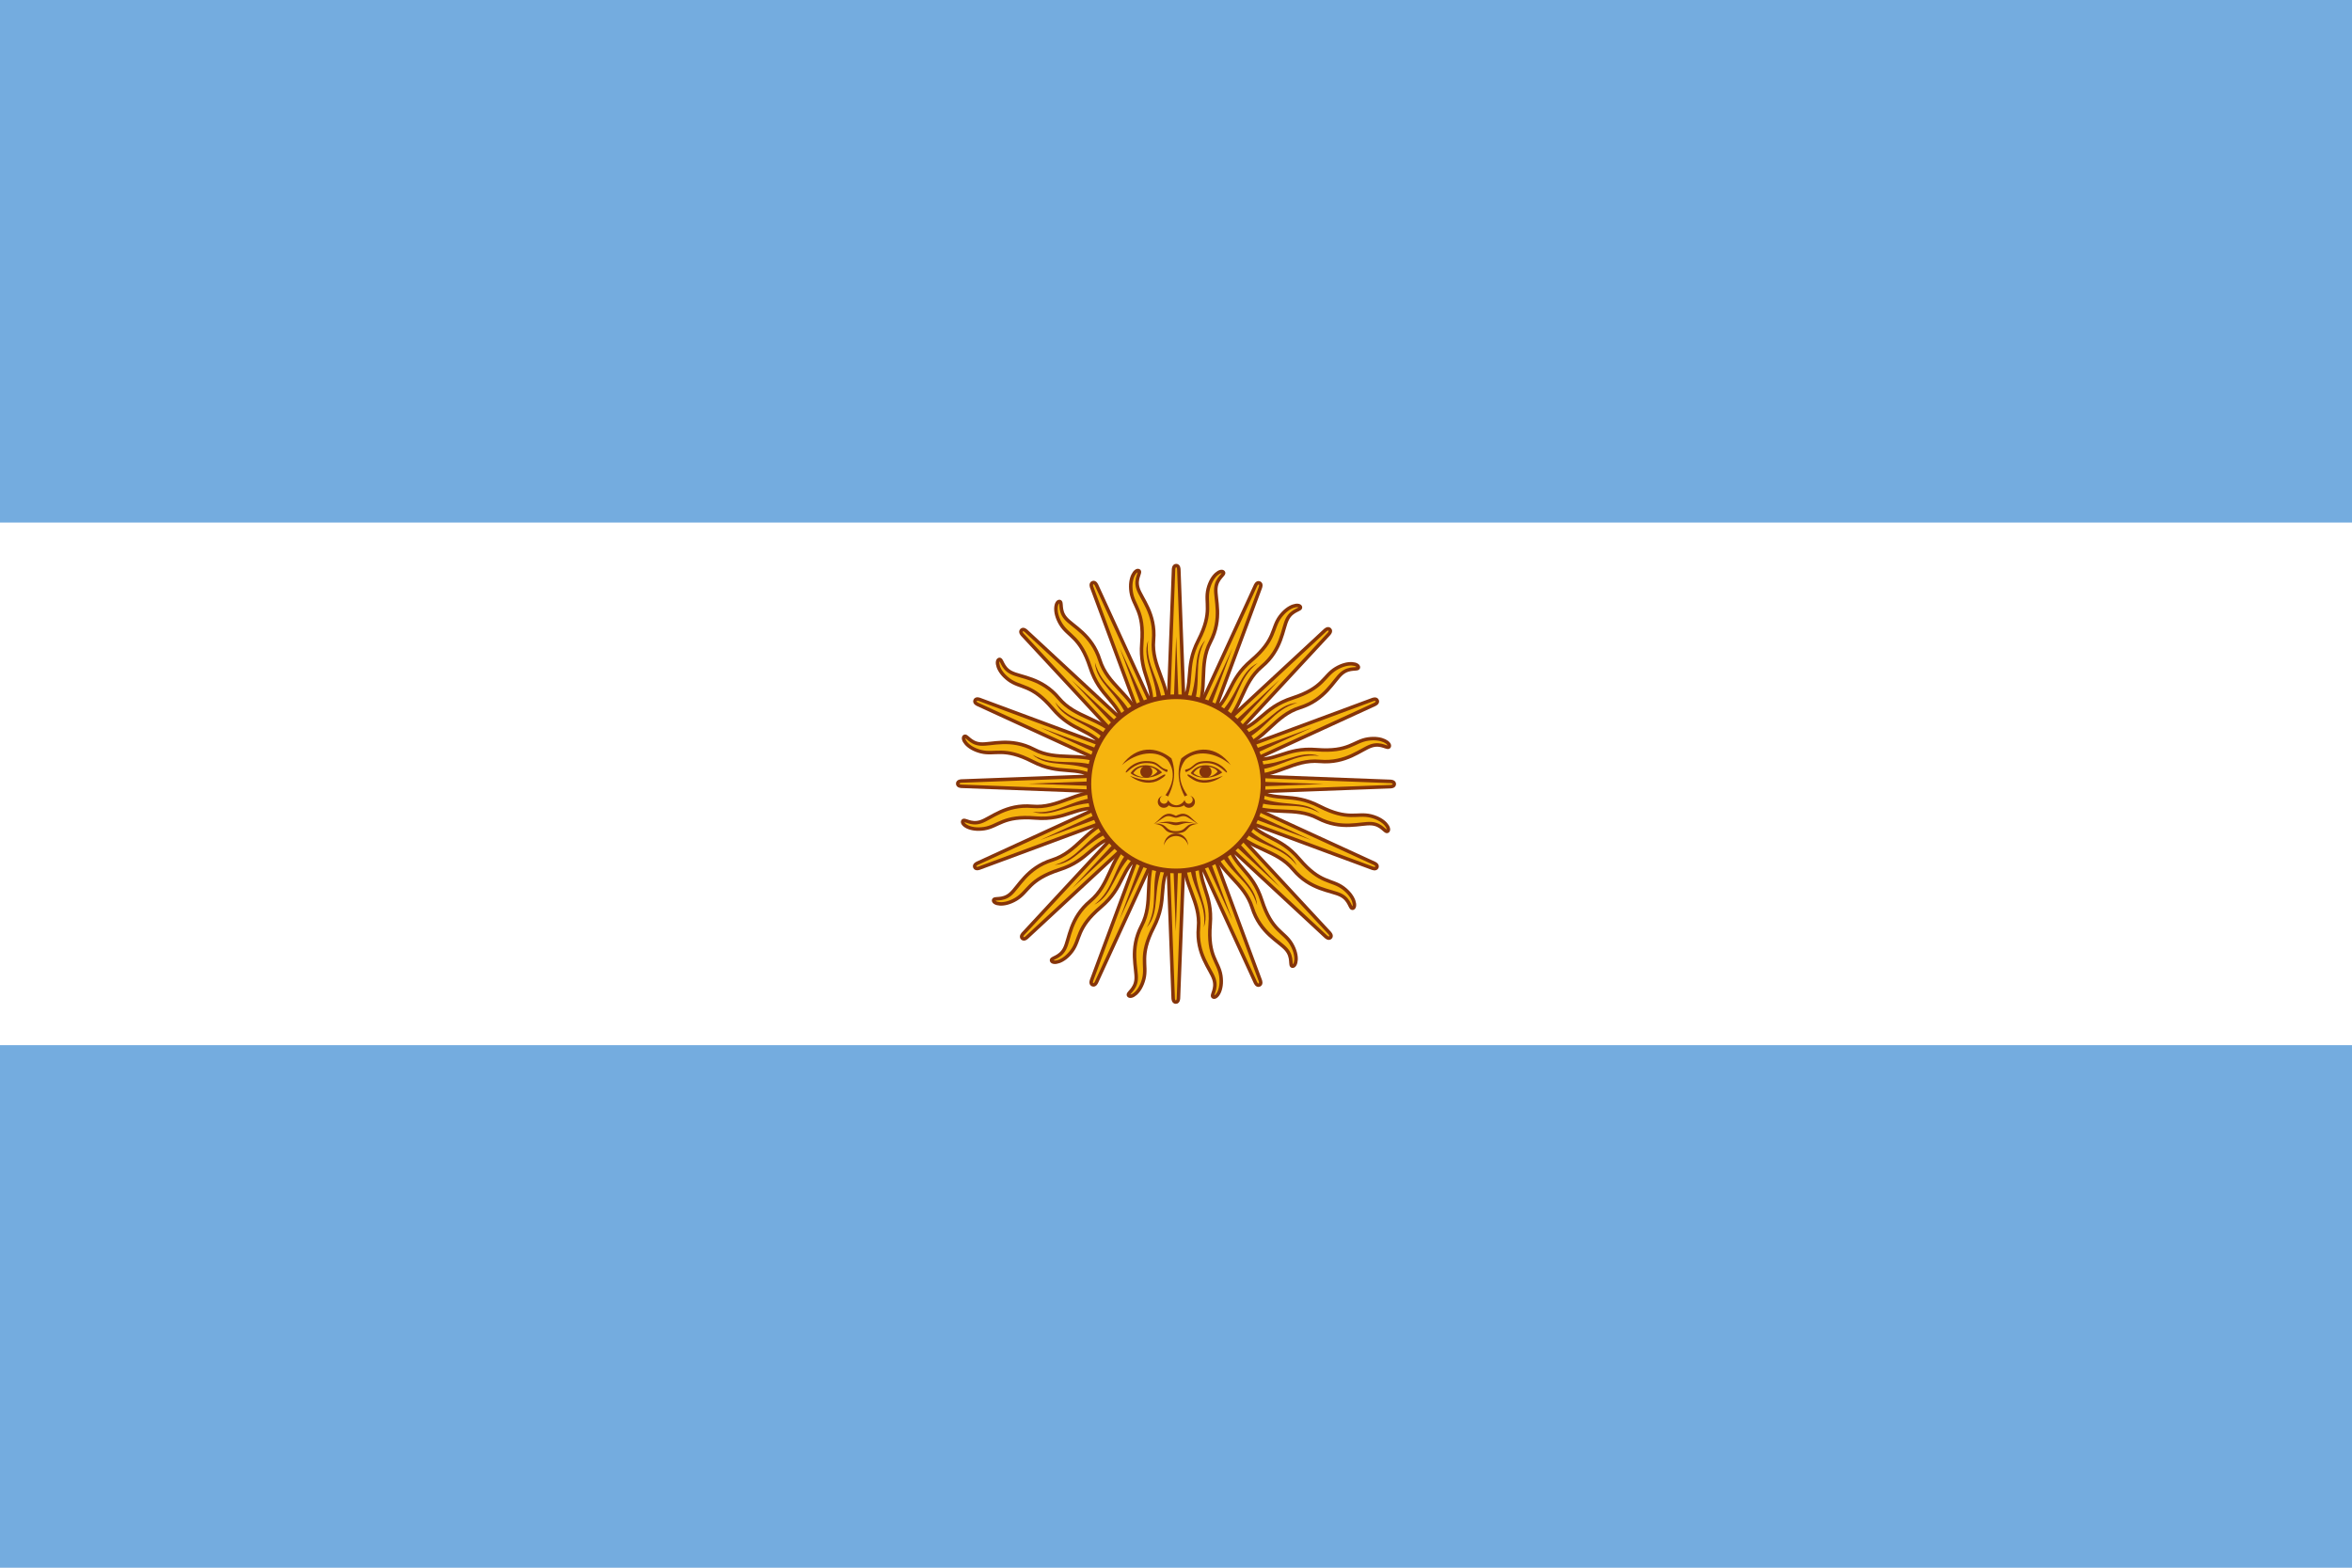
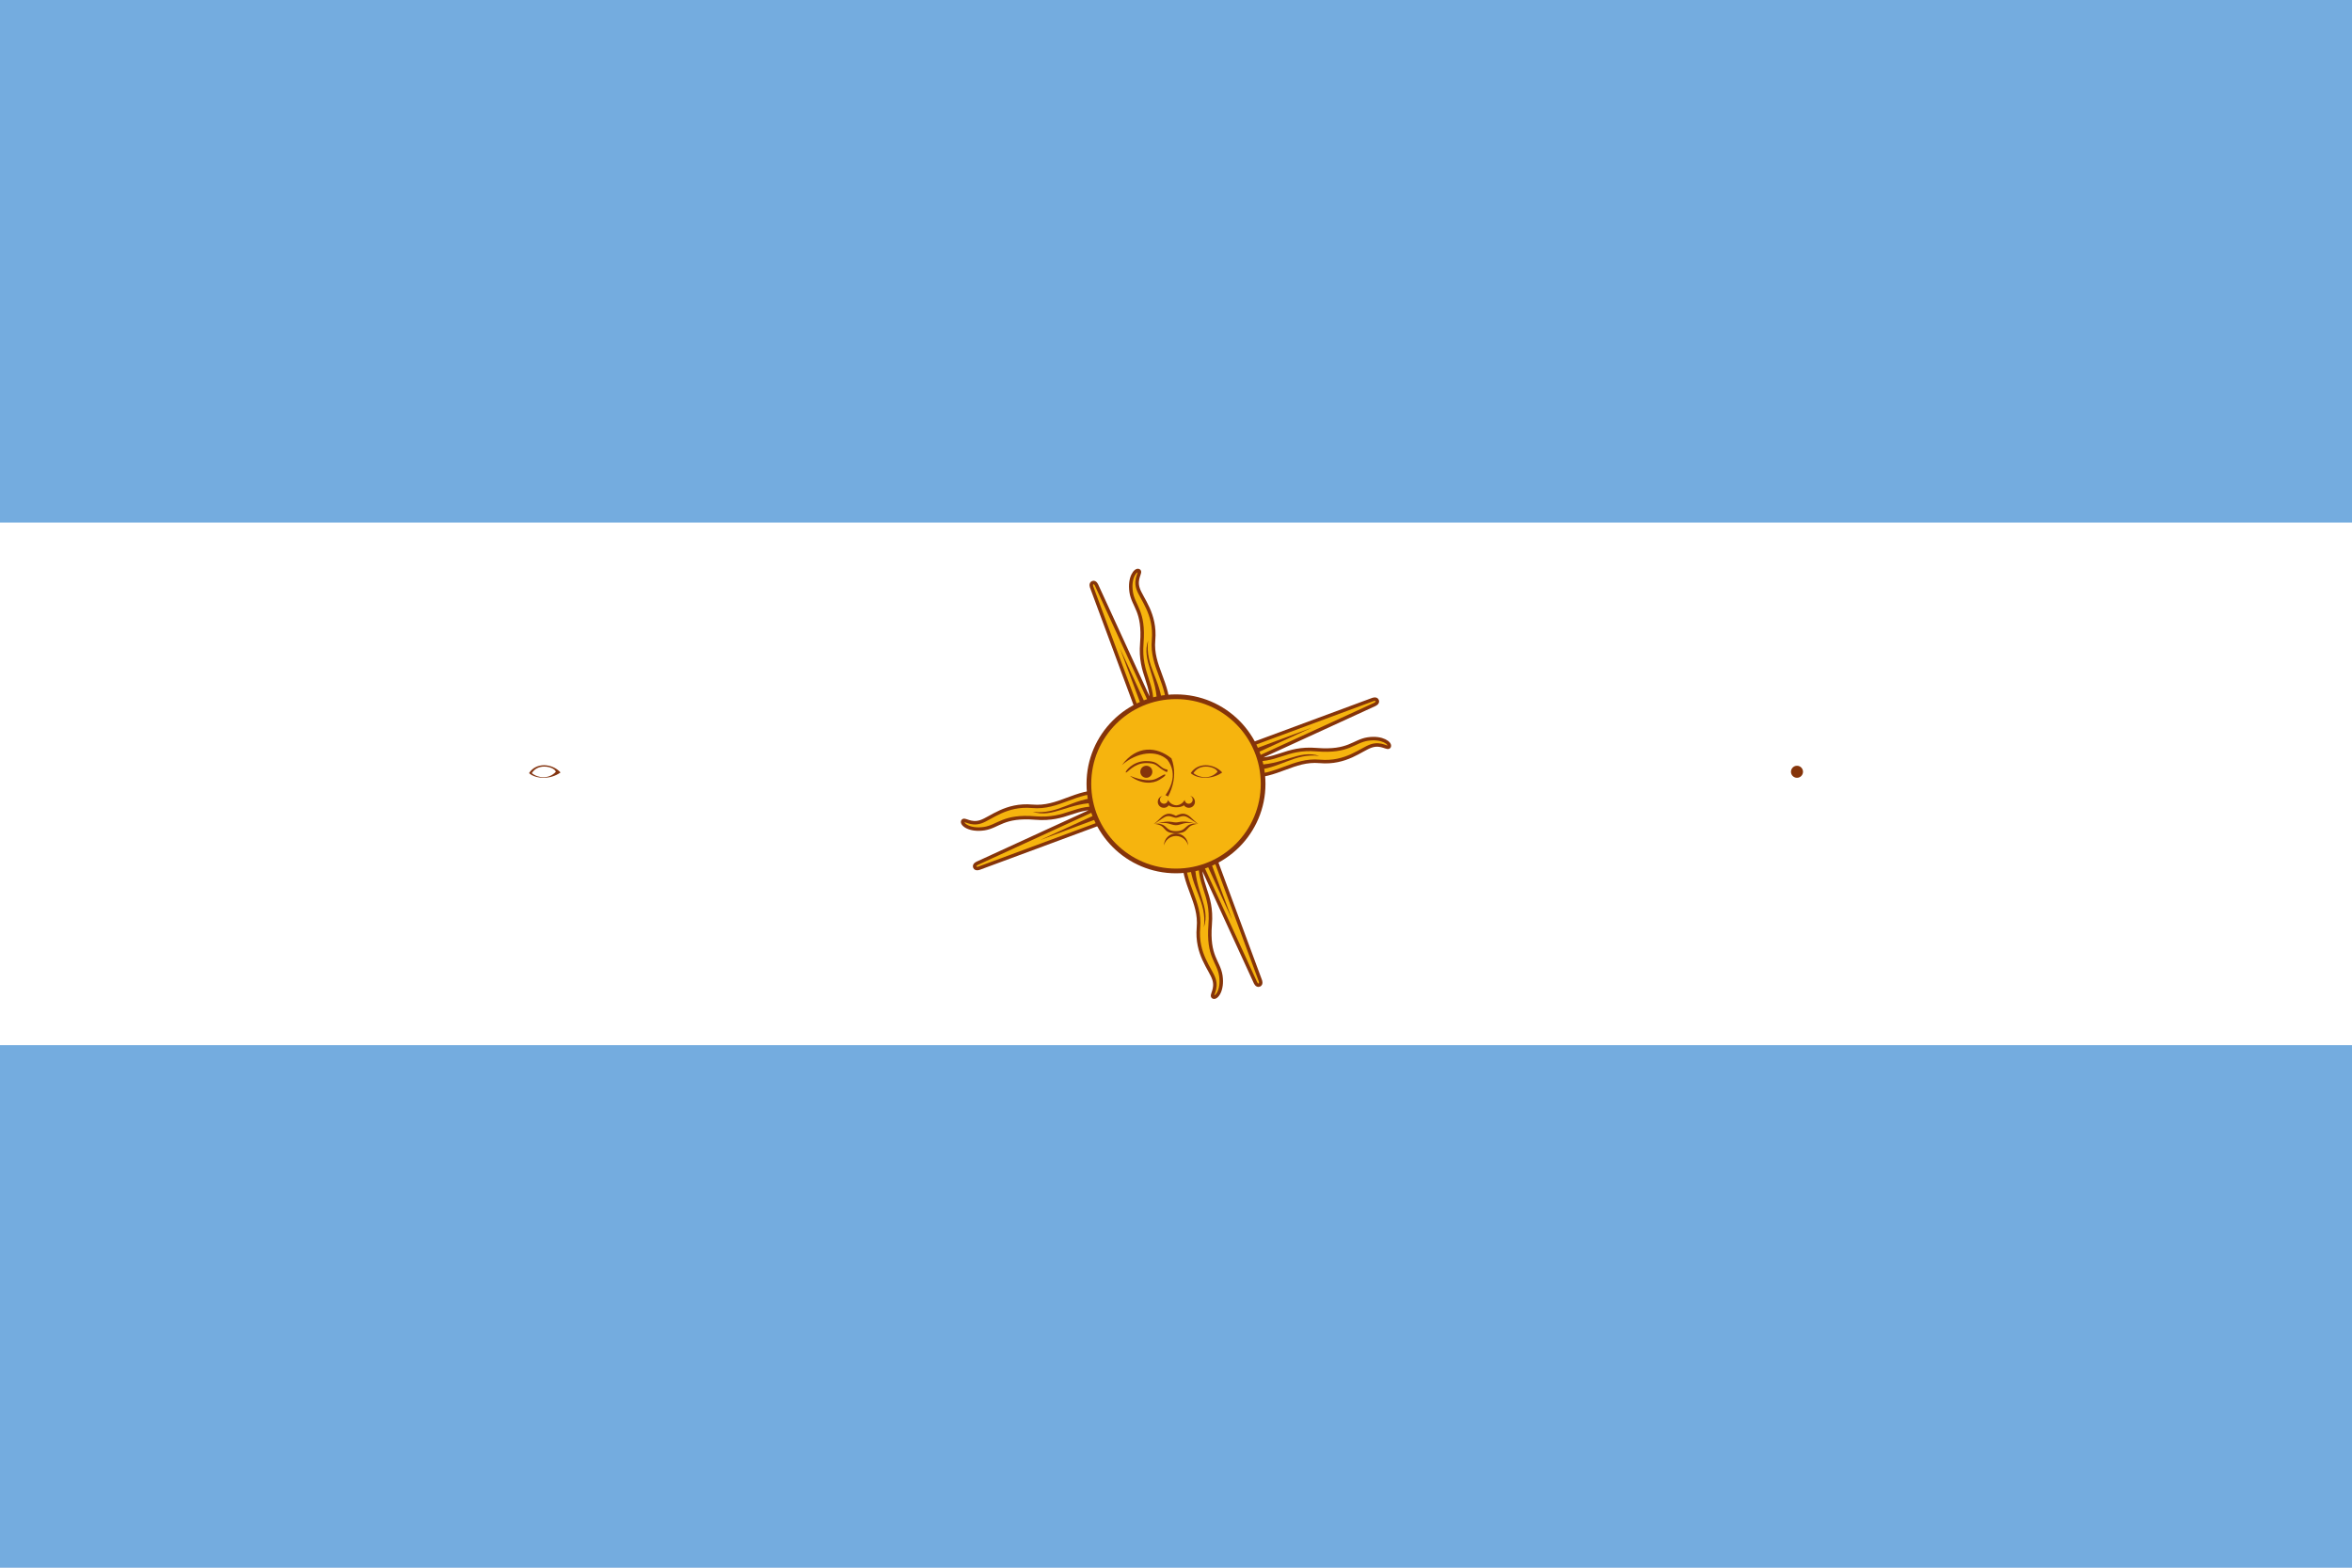
- <svg xmlns="http://www.w3.org/2000/svg" xmlns:xlink="http://www.w3.org/1999/xlink" width="750" height="500" version="1">
-   <path fill="#74acdf" d="M0 0h750v500H0z" />
-   <path fill="#fff" d="M0 166.67h750v166.67H0z" />
+ <svg xmlns="http://www.w3.org/2000/svg" version="1.1" id="Capa_1" x="0px" y="0px" width="75px" height="50px" viewBox="0 0 75 50" enable-background="new 0 0 75 50" xml:space="preserve">
+   <path fill="#74ACDF" d="M0,0h75v50H0V0z" />
+   <path fill="#FFFFFF" d="M0,16.667h75v16.667H0V16.667z" />
  <g id="c" transform="translate(-25)">
-     <path id="a" fill="#f6b40e" stroke="#85340a" stroke-width="1.112" d="M396.84 251.3l28.45 62s.48 1.2 1.27.86c.8-.33.3-1.5.3-1.5l-23.7-63.97m-.7 24.1c-.34 9.44 5.46 14.63 4.7 23.05-.75 8.42 3.87 13.18 4.94 16.45 1.08 3.27-1.15 5.23-.2 5.7.98.46 3.08-2.12 2.4-6.78-.7-4.65-4.22-6.04-3.4-16.32.84-10.28-4.2-12.68-2.97-22.06" />
-     <use width="800" height="500" xlink:href="#a" transform="matrix(.924 .383 -.383 .924 126.119 -134.043)" />
-     <use width="800" height="500" xlink:href="#a" transform="matrix(.707 .707 -.707 .707 293.934 -209.619)" />
-     <use width="800" height="500" xlink:href="#a" transform="matrix(.383 .924 -.924 .383 477.897 -215.223)" />
-     <path id="b" fill="#85340a" d="M404.3 274.4c.46 9.06 5.6 13.07 4.6 21.32 2.2-6.52-3.13-11.58-2.83-21.22m-7.65-23.75l19.5 42.57-16.34-43.88" />
-     <use width="800" height="500" xlink:href="#b" transform="matrix(.924 .383 -.383 .924 126.119 -134.043)" />
-     <use width="800" height="500" xlink:href="#b" transform="matrix(.707 .707 -.707 .707 293.934 -209.619)" />
-     <use width="800" height="500" xlink:href="#b" transform="matrix(.383 .924 -.924 .383 477.897 -215.223)" />
+     <path id="a" fill="#F6B40E" stroke="#85340A" stroke-width="0.111" d="M62.184,25.13l2.845,6.2c0,0,0.048,0.12,0.127,0.086   c0.08-0.033,0.03-0.15,0.03-0.15l-2.37-6.397 M62.746,27.279c-0.034,0.944,0.546,1.463,0.47,2.305   c-0.075,0.842,0.387,1.318,0.494,1.645c0.108,0.327-0.115,0.523-0.02,0.57c0.098,0.046,0.308-0.212,0.24-0.678   c-0.07-0.465-0.422-0.604-0.34-1.632c0.084-1.028-0.42-1.268-0.297-2.206" />
+     <g transform="matrix(.924 .383 -.383 .924 126.119 -134.043)">
+       <path id="a_1_" fill="#F6B40E" stroke="#85340A" stroke-width="0.111" d="M62.155,25.015l0.254,6.818    c0,0-0.001,0.129,0.084,0.128c0.086,0,0.085-0.127,0.085-0.127l0.26-6.818 M61.852,27.216c-0.393,0.859-0.056,1.561-0.449,2.31    c-0.392,0.75-0.147,1.366-0.174,1.709c-0.025,0.343-0.306,0.439-0.236,0.519c0.073,0.08,0.366-0.078,0.481-0.535    c0.114-0.457-0.158-0.72,0.311-1.638c0.472-0.918,0.098-1.333,0.571-2.152" />
+     </g>
+     <g transform="matrix(.707 .707 -.707 .707 293.934 -209.619)">
+       <path id="a_2_" fill="#F6B40E" stroke="#85340A" stroke-width="0.111" d="M62.183,24.862l-2.372,6.395    c0,0-0.051,0.119,0.029,0.151c0.08,0.033,0.127-0.085,0.127-0.085l2.847-6.198 M61.061,26.778    c-0.691,0.644-0.648,1.42-1.297,1.962c-0.648,0.542-0.658,1.206-0.813,1.512c-0.155,0.308-0.451,0.289-0.417,0.389    c0.037,0.102,0.368,0.068,0.649-0.31c0.279-0.378,0.129-0.725,0.914-1.394c0.786-0.667,0.6-1.193,1.35-1.77" />
+     </g>
+     <g transform="matrix(.383 .924 -.924 .383 477.897 -215.223)">
+       <path id="a_3_" fill="#F6B40E" stroke="#85340A" stroke-width="0.111" d="M62.269,24.771l-4.639,5.003c0,0-0.092,0.09-0.031,0.15    c0.061,0.061,0.15-0.03,0.15-0.03l5.003-4.64 M60.498,26.113c-0.885,0.33-1.143,1.065-1.95,1.317    c-0.807,0.253-1.07,0.863-1.331,1.087c-0.261,0.225-0.527,0.094-0.535,0.2c-0.005,0.108,0.314,0.204,0.718-0.038    c0.403-0.243,0.396-0.621,1.378-0.939c0.982-0.316,1.011-0.874,1.925-1.12" />
+     </g>
+     <path id="b" fill="#85340A" d="M62.93,27.44c0.046,0.906,0.56,1.307,0.46,2.132c0.22-0.652-0.313-1.158-0.283-2.122 M62.342,25.075   l1.95,4.257l-1.634-4.388" />
+     <g transform="matrix(.924 .383 -.383 .924 126.119 -134.043)">
+       <path id="b_1_" fill="#85340A" d="M61.959,27.435c-0.304,0.854,0.017,1.422-0.391,2.146c0.453-0.518,0.154-1.19,0.551-2.069     M62.322,25.024l0.171,4.68l0.171-4.68" />
+     </g>
+     <g transform="matrix(.707 .707 -.707 .707 293.934 -209.619)">
+       <path id="b_2_" fill="#85340A" d="M61.077,27.022c-0.608,0.673-0.528,1.32-1.182,1.833c0.617-0.305,0.598-1.04,1.3-1.7     M62.333,24.935l-1.631,4.388l1.947-4.257" />
+     </g>
+     <g transform="matrix(.383 .924 -.924 .383 477.897 -215.223)">
+       <path id="b_3_" fill="#85340A" d="M60.42,26.345c-0.82,0.389-0.993,1.018-1.794,1.241c0.687-0.046,0.95-0.732,1.853-1.074     M62.38,24.896l-3.187,3.432l3.429-3.19" />
+     </g>
  </g>
-   <use width="800" height="500" xlink:href="#c" transform="matrix(0 1 -1 0 625 -125)" />
-   <use width="800" height="500" xlink:href="#c" transform="matrix(-1 0 0 -1 750 500)" />
-   <use width="800" height="500" xlink:href="#c" transform="matrix(0 -1 1 0 125 625)" />
-   <circle cx="400" cy="250" r="27.778" fill="#f6b40e" stroke="#85340a" stroke-width="1.5" transform="translate(-25)" />
-   <path id="h" fill="#843511" d="M384.47 244.06c-1.9 0-3.7.82-4.78 2.53 2.13 1.9 6.85 2.12 10.05-.23-1.4-1.5-3.38-2.3-5.28-2.3zm-.03.44c1.85-.04 3.57.8 3.8 1.65-2.13 2.35-5.54 2.15-7.68.44.94-1.5 2.44-2.08 3.88-2.1z" />
-   <use width="800" height="500" xlink:href="#d" transform="matrix(-1 0 0 1 750.25 0)" />
-   <use width="800" height="500" xlink:href="#e" transform="matrix(-1 0 0 1 750.25 0)" />
-   <use width="800" height="500" xlink:href="#f" transform="translate(18.862)" />
-   <use width="800" height="500" xlink:href="#g" transform="matrix(-1 0 0 1 750.25 0)" />
-   <path fill="#85340a" d="M370.75 253.84c-.9.17-1.56.98-1.56 1.9 0 1.07.86 1.9 1.93 1.9.62 0 1.2-.28 1.56-.8.73.56 1.75.62 2.3.62.08 0 .2 0 .25 0 .55 0 1.57-.06 2.3-.62.37.52.95.8 1.57.8 1.06 0 1.94-.83 1.94-1.9 0-.92-.65-1.73-1.56-1.9.5.18.84.68.84 1.22 0 .7-.57 1.28-1.28 1.28-.68 0-1.24-.54-1.28-1.22-.2.42-1.03 1.66-2.65 1.72-1.63-.06-2.45-1.3-2.66-1.72-.04.68-.6 1.22-1.28 1.22-.72 0-1.3-.57-1.3-1.28 0-.54.34-1.04.85-1.22z" />
-   <path fill="#85340a" d="M372.84 259.53c-2.14 0-2.98 1.94-4.9 3.22 1.06-.43 1.9-1.27 3.4-2.13 1.5-.85 2.77.2 3.63.2h.03c.85 0 2.13-1.05 3.62-.2 1.5.86 2.37 1.7 3.44 2.13-1.92-1.28-2.8-3.22-4.94-3.22-.43 0-1.27.23-2.12.66h-.04c-.85-.44-1.7-.67-2.12-.67z" />
-   <path fill="#85340a" d="M372.12 262.06c-.84.04-1.96.2-3.56.7 3.84-.87 4.7.43 6.4.43h.03c1.7 0 2.55-1.3 6.4-.45-4.27-1.28-5.12-.44-6.4-.44h-.04c-.8 0-1.43-.3-2.84-.24z" />
-   <path fill="#85340a" d="M368.75 262.72c-.25 0-.52 0-.8.03 4.48.43 2.32 3 7.02 3h.03c4.7 0 2.57-2.57 7.06-3-4.7-.43-3.2 2.35-7.06 2.35h-.03c-3.6 0-2.5-2.43-6.22-2.38z" />
-   <path fill="#85340a" d="M378.85 269.66c0-2.12-1.72-3.85-3.85-3.85-2.12 0-3.84 1.74-3.84 3.86.42-1.78 2-3.04 3.84-3.04 1.84 0 3.43 1.26 3.85 3.04z" />
-   <path id="e" fill="#85340a" d="M357.73 244.02c4.9-4.27 11.1-4.9 14.53-1.7.84 1.1 1.37 2.3 1.6 3.56.42 2.43-.34 5.06-2.24 7.76.2 0 .64.2.85.42 1.7-3.24 2.3-6.57 1.74-9.74-.13-.83-.36-1.64-.66-2.44-4.7-3.84-11.1-4.27-15.8 2.14z" />
-   <path id="d" fill="#85340a" d="M365.42 242.74c2.78 0 3.42.64 4.7 1.7 1.28 1.08 1.92.86 2.14 1.08.2.2 0 .85-.43.64-.43-.22-1.28-.64-2.56-1.7-1.3-1.08-2.57-1.08-3.85-1.08-3.85 0-5.98 3.2-6.4 3-.43-.22 2.13-3.64 6.4-3.64z" />
-   <use width="800" height="500" xlink:href="#h" transform="translate(-19.181)" />
-   <circle id="f" cx="390.54" cy="246.15" r="1.923" fill="#85340a" transform="translate(-25)" />
-   <path id="g" fill="#85340a" d="M360.3 247.44c3.62 2.78 7.26 2.56 9.4 1.28 2.13-1.28 2.13-1.7 1.7-1.7-.42 0-.85.42-2.56 1.27-1.7.85-4.27.85-8.55-.86z" />
+   <g>
+     <g id="c_1_" transform="translate(-25)">
+       <path id="a_4_" fill="#F6B40E" stroke="#85340A" stroke-width="0.111" d="M62.37,24.684l-6.2,2.845c0,0-0.12,0.048-0.086,0.127    c0.033,0.08,0.15,0.03,0.15,0.03l6.397-2.37 M60.221,25.246c-0.944-0.034-1.463,0.546-2.305,0.47    c-0.842-0.075-1.318,0.387-1.645,0.494c-0.327,0.108-0.523-0.115-0.57-0.02c-0.046,0.098,0.212,0.308,0.678,0.24    c0.465-0.07,0.604-0.422,1.632-0.34c1.028,0.084,1.268-0.42,2.206-0.297" />
+       <g transform="matrix(.924 .383 -.383 .924 126.119 -134.043)">
+         <path id="a_5_" fill="#F6B40E" stroke="#85340A" stroke-width="0.111" d="M62.485,24.655l-6.818,0.254     c0,0-0.129-0.001-0.128,0.084c0,0.086,0.127,0.085,0.127,0.085l6.818,0.26 M60.284,24.352c-0.859-0.393-1.561-0.056-2.31-0.449     c-0.75-0.392-1.366-0.147-1.709-0.173c-0.343-0.026-0.439-0.307-0.519-0.237c-0.08,0.073,0.078,0.366,0.535,0.481     c0.457,0.114,0.72-0.158,1.638,0.311c0.918,0.471,1.333,0.098,2.152,0.571" />
+       </g>
+       <g transform="matrix(.707 .707 -.707 .707 293.934 -209.619)">
+         <path id="a_6_" fill="#F6B40E" stroke="#85340A" stroke-width="0.111" d="M62.638,24.683l-6.395-2.372     c0,0-0.119-0.051-0.151,0.029c-0.033,0.08,0.085,0.127,0.085,0.127l6.198,2.847 M60.722,23.561     c-0.644-0.691-1.42-0.648-1.962-1.297c-0.542-0.648-1.206-0.658-1.512-0.813c-0.308-0.155-0.289-0.451-0.389-0.417     c-0.102,0.037-0.068,0.368,0.31,0.649c0.378,0.279,0.725,0.129,1.394,0.914c0.667,0.786,1.193,0.6,1.77,1.35" />
+       </g>
+       <g transform="matrix(.383 .924 -.924 .383 477.897 -215.223)">
+         <path id="a_7_" fill="#F6B40E" stroke="#85340A" stroke-width="0.111" d="M62.729,24.769l-5.003-4.639     c0,0-0.09-0.092-0.15-0.031c-0.061,0.061,0.03,0.15,0.03,0.15l4.64,5.003 M61.387,22.998c-0.33-0.885-1.065-1.143-1.317-1.95     c-0.253-0.807-0.862-1.07-1.086-1.331c-0.225-0.261-0.094-0.527-0.2-0.535c-0.108-0.005-0.203,0.314,0.038,0.718     c0.243,0.403,0.621,0.396,0.939,1.378c0.316,0.982,0.874,1.011,1.12,1.925" />
+       </g>
+       <path id="b_4_" fill="#85340A" d="M60.06,25.43c-0.906,0.046-1.307,0.56-2.132,0.46c0.652,0.22,1.158-0.313,2.122-0.283     M62.425,24.842l-4.257,1.95l4.388-1.634" />
+       <g transform="matrix(.924 .383 -.383 .924 126.119 -134.043)">
+         <path id="b_5_" fill="#85340A" d="M60.065,24.46c-0.854-0.305-1.422,0.017-2.146-0.392c0.518,0.453,1.19,0.154,2.069,0.551      M62.476,24.822l-4.68,0.171l4.68,0.171" />
+       </g>
+       <g transform="matrix(.707 .707 -.707 .707 293.934 -209.619)">
+         <path id="b_6_" fill="#85340A" d="M60.478,23.577c-0.673-0.608-1.32-0.528-1.833-1.182c0.305,0.617,1.04,0.598,1.7,1.3      M62.565,24.833l-4.388-1.631l4.257,1.947" />
+       </g>
+       <g transform="matrix(0 1 -1 0 625 -125)">
+         <path id="b_7_" fill="#85340A" d="M61.155,22.92c-0.389-0.82-1.018-0.993-1.241-1.794c0.046,0.687,0.732,0.95,1.074,1.853      M62.604,24.88l-3.432-3.187l3.19,3.429" />
+       </g>
+     </g>
+     <g>
+       <g id="c_2_" transform="translate(-25)">
+         <path id="a_8_" fill="#F6B40E" stroke="#85340A" stroke-width="0.111" d="M62.816,24.87l-2.845-6.2c0,0-0.048-0.12-0.127-0.086     c-0.08,0.033-0.03,0.15-0.03,0.15l2.37,6.397 M62.254,22.721c0.034-0.944-0.546-1.463-0.47-2.305     c0.075-0.842-0.387-1.318-0.494-1.645c-0.108-0.327,0.115-0.523,0.02-0.57c-0.098-0.046-0.308,0.212-0.24,0.678     c0.07,0.465,0.422,0.604,0.34,1.632c-0.084,1.028,0.42,1.268,0.297,2.206" />
+         <g transform="matrix(.924 .383 -.383 .924 126.119 -134.043)">
+           <path id="a_9_" fill="#F6B40E" stroke="#85340A" stroke-width="0.111" d="M62.845,24.985l-0.254-6.818      c0,0,0.001-0.129-0.084-0.128c-0.086,0-0.085,0.127-0.085,0.127l-0.26,6.818 M63.148,22.784c0.393-0.859,0.056-1.561,0.449-2.31      c0.392-0.75,0.147-1.366,0.174-1.709c0.025-0.343,0.306-0.439,0.236-0.519c-0.073-0.08-0.366,0.078-0.481,0.535      c-0.114,0.457,0.158,0.72-0.311,1.638c-0.472,0.918-0.098,1.333-0.571,2.152" />
+         </g>
+         <g transform="matrix(.707 .707 -.707 .707 293.934 -209.619)">
+           <path id="a_10_" fill="#F6B40E" stroke="#85340A" stroke-width="0.111" d="M62.817,25.138l2.372-6.395      c0,0,0.051-0.119-0.029-0.151c-0.08-0.033-0.127,0.085-0.127,0.085l-2.847,6.198 M63.939,23.222      c0.691-0.644,0.648-1.42,1.297-1.962c0.648-0.542,0.658-1.206,0.813-1.512c0.155-0.308,0.451-0.289,0.417-0.389      c-0.037-0.102-0.368-0.068-0.649,0.31c-0.279,0.378-0.129,0.725-0.914,1.394c-0.786,0.667-0.6,1.193-1.35,1.77" />
+         </g>
+         <g transform="matrix(.383 .924 -.924 .383 477.897 -215.223)">
+           <path id="a_11_" fill="#F6B40E" stroke="#85340A" stroke-width="0.111" d="M62.731,25.229l4.639-5.003      c0,0,0.092-0.09,0.031-0.15c-0.061-0.061-0.15,0.03-0.15,0.03l-5.003,4.64 M64.502,23.887c0.885-0.33,1.143-1.065,1.95-1.317      c0.807-0.253,1.07-0.863,1.331-1.087c0.261-0.225,0.527-0.094,0.535-0.2c0.005-0.108-0.314-0.204-0.718,0.038      c-0.403,0.243-0.396,0.621-1.378,0.939c-0.982,0.316-1.011,0.874-1.925,1.12" />
+         </g>
+         <path id="b_8_" fill="#85340A" d="M62.07,22.56c-0.046-0.906-0.56-1.307-0.46-2.132c-0.22,0.652,0.313,1.158,0.283,2.122      M62.658,24.925l-1.95-4.257l1.634,4.388" />
+         <g transform="matrix(.924 .383 -.383 .924 126.119 -134.043)">
+           <path id="b_9_" fill="#85340A" d="M63.041,22.565c0.304-0.854-0.017-1.422,0.391-2.146c-0.453,0.518-0.154,1.19-0.551,2.069       M62.678,24.976l-0.171-4.68l-0.171,4.68" />
+         </g>
+         <g transform="matrix(.707 .707 -.707 .707 293.934 -209.619)">
+           <path id="b_10_" fill="#85340A" d="M63.923,22.978c0.608-0.673,0.528-1.32,1.182-1.833c-0.617,0.305-0.598,1.04-1.3,1.7       M62.667,25.065l1.631-4.388l-1.947,4.257" />
+         </g>
+         <g transform="matrix(-1 0 0 -1 750 500)">
+           <path id="b_11_" fill="#85340A" d="M64.58,23.655c0.82-0.389,0.993-1.018,1.794-1.241c-0.687,0.046-0.95,0.732-1.853,1.074       M62.62,25.104l3.187-3.432l-3.429,3.19" />
+         </g>
+       </g>
+       <g>
+         <g id="c_3_" transform="translate(-25)">
+           <path id="a_12_" fill="#F6B40E" stroke="#85340A" stroke-width="0.111" d="M62.63,25.316l6.2-2.845c0,0,0.12-0.048,0.086-0.127      c-0.033-0.08-0.15-0.03-0.15-0.03l-6.397,2.37 M64.779,24.754c0.944,0.034,1.463-0.546,2.305-0.47      c0.842,0.075,1.318-0.387,1.645-0.494c0.327-0.108,0.523,0.115,0.57,0.02c0.046-0.098-0.212-0.308-0.678-0.24      c-0.465,0.07-0.604,0.422-1.632,0.34c-1.028-0.084-1.268,0.42-2.206,0.297" />
+           <g transform="matrix(.924 .383 -.383 .924 126.119 -134.043)">
+             <path id="a_13_" fill="#F6B40E" stroke="#85340A" stroke-width="0.111" d="M62.515,25.345l6.818-0.254       c0,0,0.129,0.001,0.128-0.084c0-0.086-0.127-0.085-0.127-0.085l-6.818-0.26 M64.716,25.648c0.859,0.393,1.561,0.056,2.31,0.449       c0.75,0.392,1.366,0.147,1.709,0.173c0.343,0.026,0.439,0.307,0.519,0.237c0.08-0.073-0.078-0.366-0.535-0.481       c-0.457-0.114-0.72,0.158-1.638-0.311c-0.918-0.471-1.333-0.098-2.152-0.571" />
+           </g>
+           <g transform="matrix(.707 .707 -.707 .707 293.934 -209.619)">
+             <path id="a_14_" fill="#F6B40E" stroke="#85340A" stroke-width="0.111" d="M62.362,25.317l6.395,2.372       c0,0,0.119,0.051,0.151-0.029c0.033-0.08-0.085-0.127-0.085-0.127l-6.198-2.847 M64.278,26.439       c0.644,0.691,1.42,0.648,1.962,1.297c0.542,0.648,1.206,0.658,1.512,0.813c0.308,0.155,0.289,0.451,0.389,0.417       c0.102-0.037,0.068-0.368-0.31-0.649c-0.378-0.279-0.725-0.129-1.394-0.914c-0.667-0.786-1.193-0.6-1.77-1.35" />
+           </g>
+           <g transform="matrix(.383 .924 -.924 .383 477.897 -215.223)">
+             <path id="a_15_" fill="#F6B40E" stroke="#85340A" stroke-width="0.111" d="M62.271,25.231l5.003,4.639       c0,0,0.09,0.092,0.15,0.031c0.061-0.061-0.03-0.15-0.03-0.15l-4.64-5.003 M63.613,27.002c0.33,0.885,1.065,1.143,1.317,1.95       c0.253,0.807,0.862,1.07,1.086,1.331c0.225,0.261,0.094,0.527,0.2,0.535c0.108,0.005,0.203-0.314-0.038-0.718       c-0.243-0.403-0.621-0.396-0.939-1.378c-0.316-0.982-0.874-1.011-1.12-1.925" />
+           </g>
+           <path id="b_12_" fill="#85340A" d="M64.94,24.57c0.906-0.046,1.307-0.56,2.132-0.46c-0.652-0.22-1.158,0.313-2.122,0.283       M62.575,25.158l4.257-1.95l-4.388,1.634" />
+           <g transform="matrix(.924 .383 -.383 .924 126.119 -134.043)">
+             <path id="b_13_" fill="#85340A" d="M64.935,25.54c0.854,0.305,1.422-0.017,2.146,0.392c-0.518-0.453-1.19-0.154-2.069-0.551        M62.524,25.178l4.68-0.171l-4.68-0.171" />
+           </g>
+           <g transform="matrix(.707 .707 -.707 .707 293.934 -209.619)">
+             <path id="b_14_" fill="#85340A" d="M64.522,26.423c0.673,0.608,1.32,0.528,1.833,1.182c-0.305-0.617-1.04-0.598-1.7-1.3        M62.435,25.167l4.388,1.631l-4.257-1.947" />
+           </g>
+           <g transform="matrix(0 -1 1 0 125 625)">
+             <path id="b_15_" fill="#85340A" d="M63.845,27.08c0.389,0.82,1.018,0.993,1.241,1.794c-0.046-0.687-0.732-0.95-1.074-1.853        M62.396,25.12l3.432,3.187l-3.19-3.429" />
+           </g>
+         </g>
+         <circle fill="#F6B40E" stroke="#85340A" stroke-width="0.15" cx="37.5" cy="25" r="2.778" />
+         <path id="h" fill="#843511" d="M38.447,24.406c-0.19,0-0.37,0.082-0.478,0.253c0.213,0.19,0.685,0.212,1.005-0.023     C38.834,24.486,38.636,24.406,38.447,24.406L38.447,24.406z M38.444,24.45c0.185-0.004,0.357,0.08,0.38,0.165     c-0.213,0.235-0.554,0.215-0.768,0.044C38.15,24.509,38.3,24.451,38.444,24.45L38.444,24.45z" />
+         <g transform="matrix(-1 0 0 1 750.25 0)">
+           <path id="d" fill="#85340A" d="M38.483,24.274c-0.278,0-0.342,0.064-0.47,0.17c-0.128,0.108-0.192,0.086-0.214,0.108      c-0.02,0.021,0,0.085,0.043,0.064c0.043-0.022,0.128-0.064,0.256-0.17c0.13-0.108,0.257-0.108,0.385-0.108      c0.385,0,0.598,0.32,0.64,0.3C39.166,24.616,38.91,24.274,38.483,24.274L38.483,24.274z" />
+         </g>
+         <g transform="matrix(-1 0 0 1 750.25 0)">
+           <path id="e" fill="#85340A" d="M39.252,24.402c-0.49-0.427-1.11-0.49-1.453-0.17c-0.084,0.11-0.137,0.23-0.16,0.356      c-0.042,0.243,0.034,0.506,0.224,0.776c-0.02,0-0.064,0.02-0.085,0.042c-0.17-0.324-0.23-0.657-0.174-0.974      c0.013-0.083,0.036-0.164,0.066-0.244c0.47-0.384,1.11-0.427,1.58,0.214H39.252z" />
+         </g>
+         <g transform="translate(18.862)">
+           <circle id="f" fill="#85340A" cx="38.44" cy="24.615" r="0.192" />
+         </g>
+         <g transform="matrix(-1 0 0 1 750.25 0)">
+           <path id="g" fill="#85340A" d="M38.995,24.744c-0.362,0.278-0.726,0.256-0.94,0.128c-0.213-0.128-0.213-0.17-0.17-0.17      c0.042,0,0.085,0.042,0.256,0.127C38.311,24.914,38.568,24.914,38.995,24.744L38.995,24.744z" />
+         </g>
+         <path fill="#85340A" d="M37.075,25.384c-0.09,0.017-0.156,0.098-0.156,0.19c0,0.107,0.086,0.19,0.193,0.19     c0.062,0,0.12-0.028,0.156-0.08c0.073,0.056,0.175,0.062,0.23,0.062c0.008,0,0.02,0,0.025,0c0.055,0,0.157-0.006,0.23-0.062     c0.037,0.052,0.095,0.08,0.157,0.08c0.106,0,0.194-0.083,0.194-0.19c0-0.092-0.065-0.173-0.156-0.19     c0.05,0.018,0.084,0.068,0.084,0.122c0,0.07-0.057,0.128-0.128,0.128c-0.068,0-0.124-0.054-0.128-0.122     c-0.02,0.042-0.103,0.166-0.265,0.172c-0.163-0.006-0.245-0.13-0.266-0.172c-0.004,0.068-0.06,0.122-0.128,0.122     c-0.072,0-0.13-0.057-0.13-0.128c0-0.054,0.034-0.104,0.085-0.122H37.075z" />
+         <path fill="#85340A" d="M37.284,25.953c-0.214,0-0.298,0.194-0.49,0.322c0.106-0.043,0.19-0.127,0.34-0.213     c0.15-0.085,0.277,0.02,0.363,0.02H37.5c0.085,0,0.213-0.105,0.362-0.02c0.15,0.086,0.237,0.17,0.344,0.213     c-0.192-0.128-0.28-0.322-0.494-0.322c-0.043,0-0.127,0.023-0.212,0.066h-0.004C37.411,25.975,37.326,25.952,37.284,25.953     L37.284,25.953z" />
+         <path fill="#85340A" d="M37.212,26.206c-0.084,0.004-0.196,0.02-0.356,0.07c0.384-0.087,0.47,0.043,0.64,0.043h0.003     c0.17,0,0.255-0.13,0.64-0.045c-0.427-0.128-0.512-0.044-0.64-0.044h-0.004C37.415,26.23,37.352,26.2,37.212,26.206     L37.212,26.206z" />
+         <path fill="#85340A" d="M36.875,26.272c-0.025,0-0.052,0-0.08,0.003c0.448,0.043,0.232,0.3,0.702,0.3H37.5     c0.47,0,0.257-0.257,0.706-0.3c-0.47-0.043-0.32,0.235-0.706,0.235h-0.003C37.137,26.51,37.247,26.267,36.875,26.272z" />
+         <path fill="#85340A" d="M37.885,26.966c0-0.212-0.172-0.385-0.385-0.385c-0.212,0-0.384,0.174-0.384,0.386     c0.042-0.178,0.2-0.304,0.384-0.304S37.843,26.789,37.885,26.966L37.885,26.966z" />
+         <path id="e_1_" fill="#85340A" d="M35.773,24.402c0.49-0.427,1.11-0.49,1.453-0.17c0.084,0.11,0.137,0.23,0.16,0.356     c0.042,0.243-0.034,0.506-0.224,0.776c0.02,0,0.064,0.02,0.085,0.042c0.17-0.324,0.23-0.657,0.174-0.974     c-0.013-0.083-0.036-0.164-0.066-0.244c-0.47-0.384-1.11-0.427-1.58,0.214H35.773z" />
+         <path id="d_1_" fill="#85340A" d="M36.542,24.274c0.278,0,0.342,0.064,0.47,0.17c0.128,0.108,0.192,0.086,0.214,0.108     c0.02,0.021,0,0.085-0.043,0.064c-0.043-0.022-0.128-0.064-0.256-0.17c-0.13-0.108-0.257-0.108-0.385-0.108     c-0.385,0-0.598,0.32-0.64,0.3C35.859,24.616,36.115,24.274,36.542,24.274L36.542,24.274z" />
+         <g transform="translate(-19.181)">
+           <path id="h_1_" fill="#843511" d="M36.529,24.406c-0.19,0-0.37,0.082-0.478,0.253c0.213,0.19,0.685,0.212,1.005-0.023      C36.916,24.486,36.718,24.406,36.529,24.406L36.529,24.406z M36.526,24.45c0.185-0.004,0.357,0.08,0.38,0.165      c-0.213,0.235-0.554,0.215-0.768,0.044C36.232,24.509,36.382,24.451,36.526,24.45L36.526,24.45z" />
+         </g>
+         <circle id="f_1_" fill="#85340A" cx="36.554" cy="24.615" r="0.192" />
+         <path id="g_1_" fill="#85340A" d="M36.03,24.744c0.362,0.278,0.726,0.256,0.94,0.128c0.213-0.128,0.213-0.17,0.17-0.17     c-0.042,0-0.085,0.042-0.256,0.127C36.714,24.914,36.457,24.914,36.03,24.744L36.03,24.744z" />
+       </g>
+     </g>
+   </g>
</svg>
